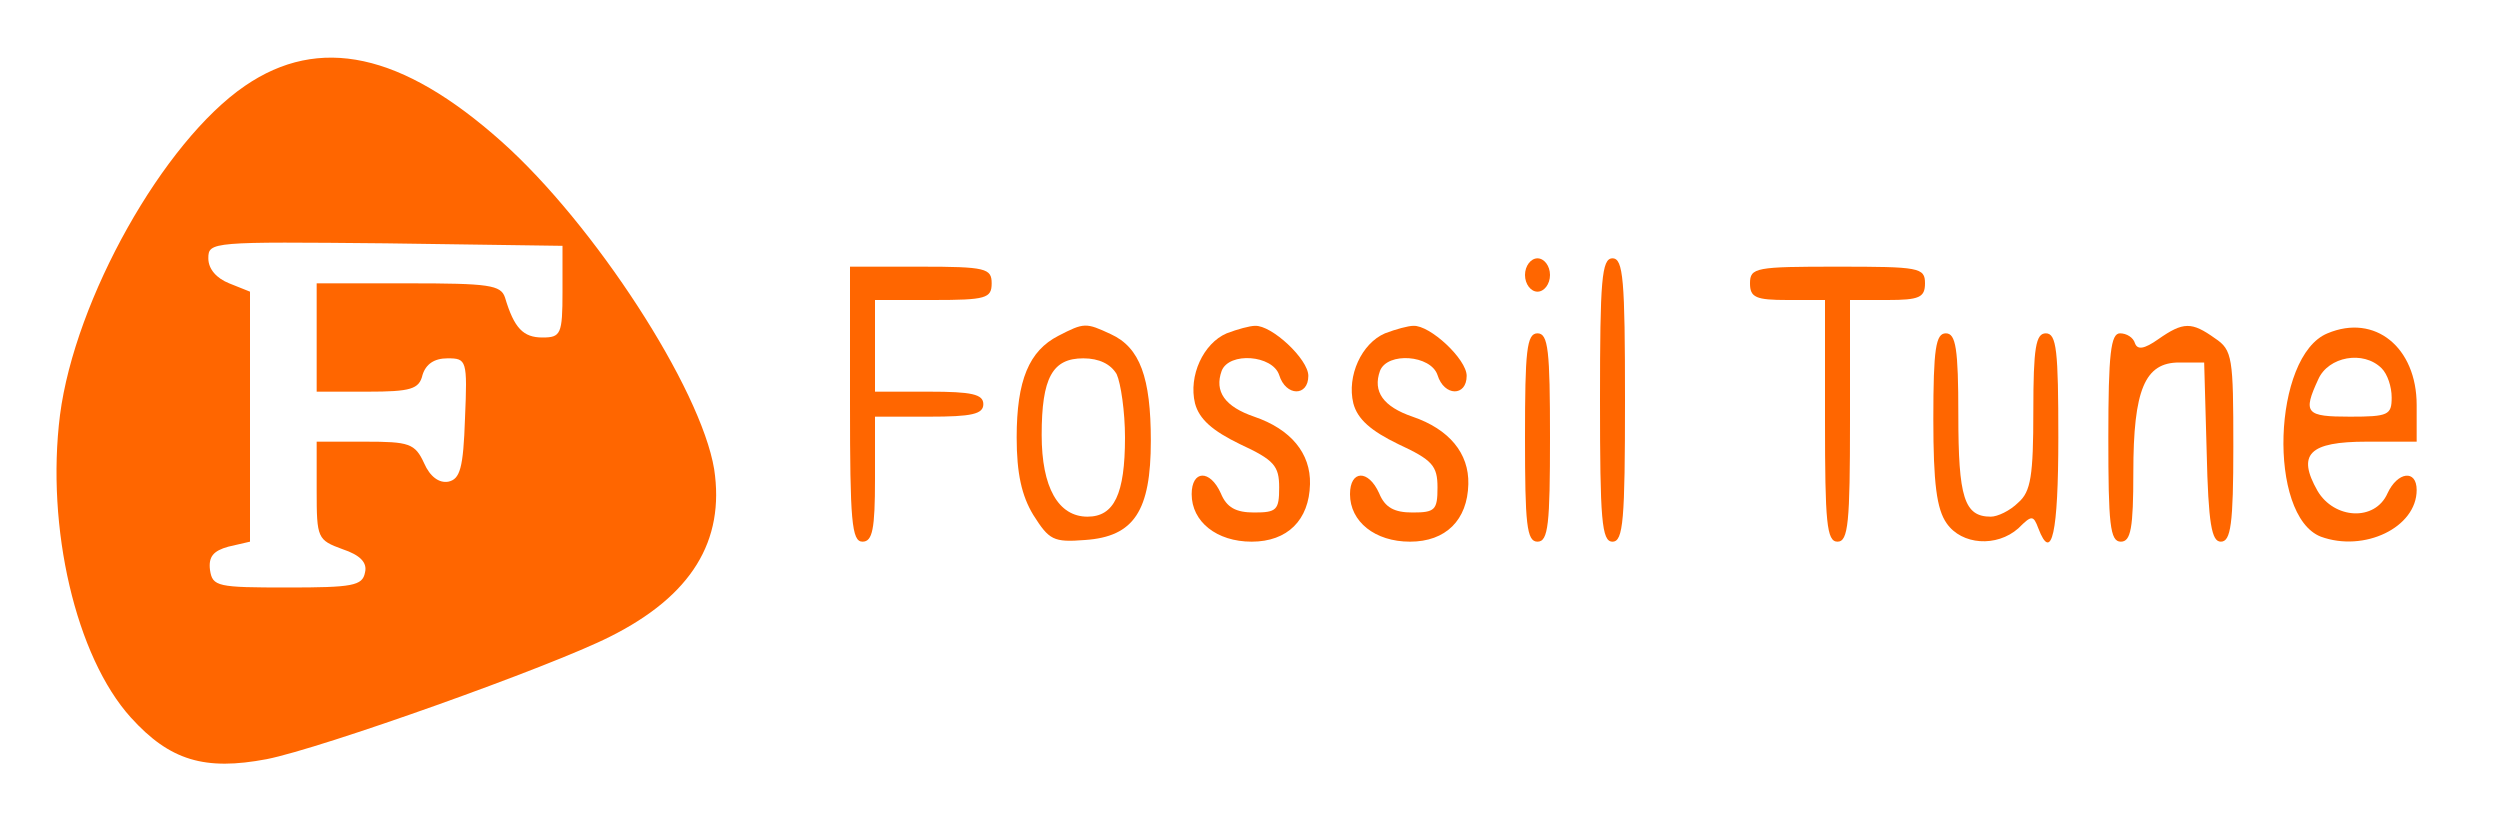
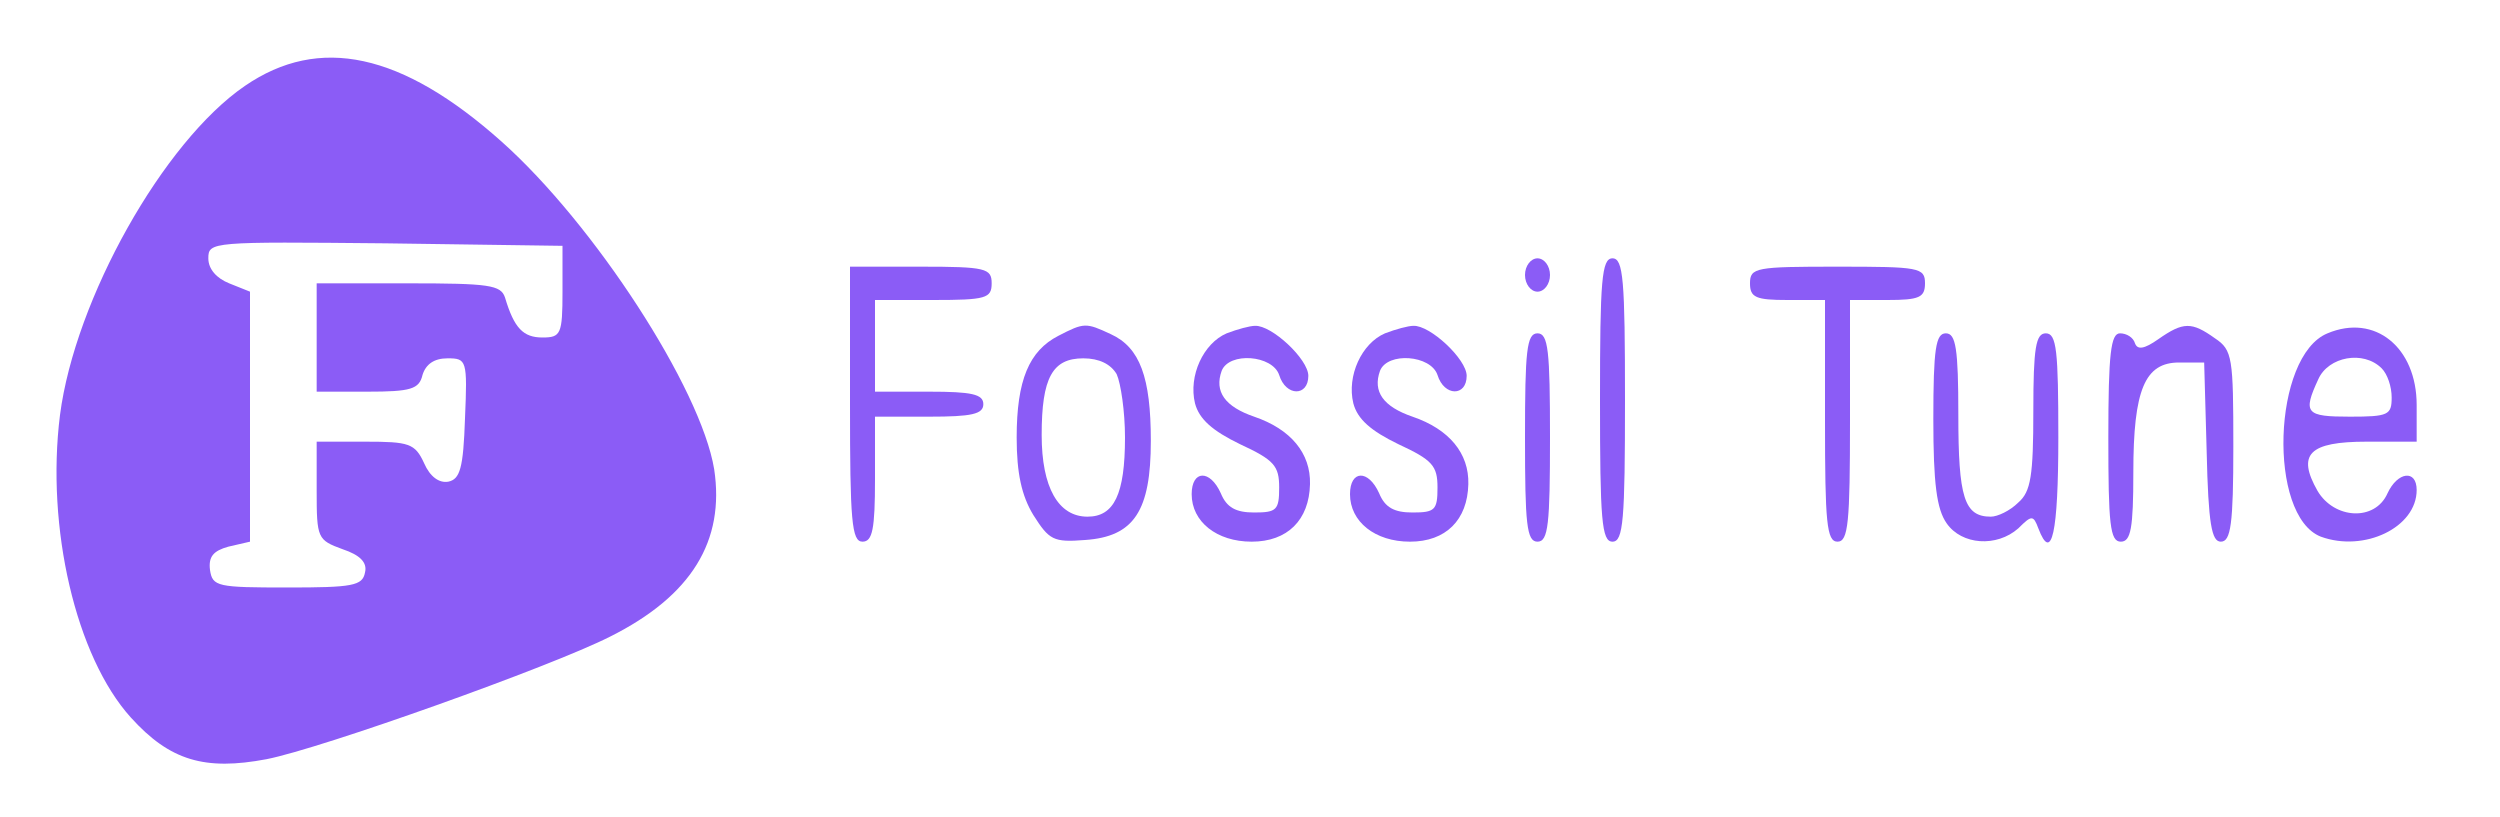
<svg xmlns="http://www.w3.org/2000/svg" version="1.0" width="300pt" height="98pt" viewBox="0 0 300 98" preserveAspectRatio="xMidYMid meet">
-   <g transform="translate(0,98) scale(0.1,-0.1)" fill="#ff6600" stroke="none">
+   <g transform="translate(0,98) scale(0.1,-0.1)" fill="#8b5cf6" stroke="none">
    <path d="M294 877 c-98 -67 -204 -256 -222 -395 -17 -135 19 -290 85 -363 47 -52 89 -64 163 -50 66 13 341 111 412 147 98 49 138 115 125 201 -16 97 -144 294 -255 393 -120 107 -219 128 -308 67z m381 -247 c0 -51 -2 -55 -24 -55 -23 0 -34 11 -45 48 -5 15 -19 17 -116 17 l-110 0 0 -65 0 -65 61 0 c52 0 62 3 66 20 4 13 14 20 30 20 23 0 24 -2 21 -72 -2 -60 -6 -73 -20 -76 -11 -2 -22 6 -29 22 -11 24 -18 26 -71 26 l-58 0 0 -59 c0 -57 1 -59 31 -70 21 -7 30 -16 27 -28 -3 -16 -15 -18 -93 -18 -84 0 -90 1 -93 21 -2 16 4 23 22 28 l26 6 0 150 0 150 -25 10 c-15 6 -25 17 -25 30 0 20 4 20 213 18 l212 -3 0 -55z" />
    <path d="M1830 650 c0 -11 7 -20 15 -20 8 0 15 9 15 20 0 11 -7 20 -15 20 -8 0 -15 -9 -15 -20z" />
    <path d="M1920 500 c0 -144 2 -170 15 -170 13 0 15 26 15 170 0 144 -2 170 -15 170 -13 0 -15 -26 -15 -170z" />
    <path d="M1020 495 c0 -140 2 -165 15 -165 12 0 15 15 15 75 l0 75 65 0 c51 0 65 3 65 15 0 12 -14 15 -65 15 l-65 0 0 55 0 55 70 0 c63 0 70 2 70 20 0 18 -7 20 -85 20 l-85 0 0 -165z" />
    <path d="M2100 640 c0 -17 7 -20 45 -20 l45 0 0 -145 c0 -122 2 -145 15 -145 13 0 15 23 15 145 l0 145 45 0 c38 0 45 3 45 20 0 19 -7 20 -105 20 -98 0 -105 -1 -105 -20z" />
    <path d="M1270 577 c-35 -18 -50 -53 -50 -122 0 -43 6 -70 20 -93 19 -30 24 -33 62 -30 59 4 79 35 79 119 0 76 -13 112 -48 128 -30 14 -32 14 -63 -2z m70 -46 c5 -11 10 -45 10 -76 0 -68 -13 -95 -45 -95 -35 0 -55 35 -55 98 0 69 13 92 50 92 19 0 33 -7 40 -19z" />
    <path d="M1472 580 c-28 -12 -46 -51 -38 -84 5 -19 21 -33 54 -49 41 -19 47 -26 47 -52 0 -27 -3 -30 -30 -30 -22 0 -33 6 -40 23 -13 29 -35 28 -35 -1 0 -33 30 -57 72 -57 43 0 69 26 70 69 1 37 -23 66 -67 81 -35 12 -48 30 -39 55 9 23 61 19 69 -5 8 -26 35 -26 35 -1 0 20 -44 61 -64 60 -6 0 -21 -4 -34 -9z" />
    <path d="M1662 580 c-28 -12 -46 -51 -38 -84 5 -19 21 -33 54 -49 41 -19 47 -26 47 -52 0 -27 -3 -30 -30 -30 -22 0 -33 6 -40 23 -13 29 -35 28 -35 -1 0 -33 30 -57 72 -57 43 0 69 26 70 69 1 37 -23 66 -67 81 -35 12 -48 30 -39 55 9 23 61 19 69 -5 8 -26 35 -26 35 -1 0 20 -44 61 -64 60 -6 0 -21 -4 -34 -9z" />
    <path d="M2590 573 c-17 -12 -25 -13 -28 -5 -2 7 -10 12 -18 12 -11 0 -14 -24 -14 -125 0 -104 2 -125 15 -125 12 0 15 16 15 83 0 100 14 132 55 132 l30 0 3 -107 c2 -87 6 -108 17 -108 12 0 15 21 15 114 0 107 -1 116 -22 130 -28 20 -38 20 -68 -1z" />
    <path d="M2793 580 c-66 -27 -72 -219 -8 -244 52 -19 115 11 115 56 0 25 -23 22 -35 -4 -15 -34 -64 -31 -84 3 -25 44 -10 59 59 59 l60 0 0 44 c0 69 -50 110 -107 86z m65 -42 c7 -7 12 -22 12 -35 0 -21 -4 -23 -50 -23 -53 0 -57 4 -38 45 12 27 54 35 76 13z" />
    <path d="M1830 455 c0 -104 2 -125 15 -125 13 0 15 21 15 125 0 104 -2 125 -15 125 -13 0 -15 -21 -15 -125z" />
    <path d="M2320 477 c0 -77 4 -108 16 -125 18 -26 60 -29 86 -6 16 16 18 16 24 0 16 -42 24 -6 24 109 0 104 -2 125 -15 125 -12 0 -15 -17 -15 -93 0 -78 -3 -97 -18 -110 -10 -10 -25 -17 -33 -17 -32 0 -39 23 -39 122 0 80 -3 98 -15 98 -12 0 -15 -18 -15 -103z" />
  </g>
</svg>
